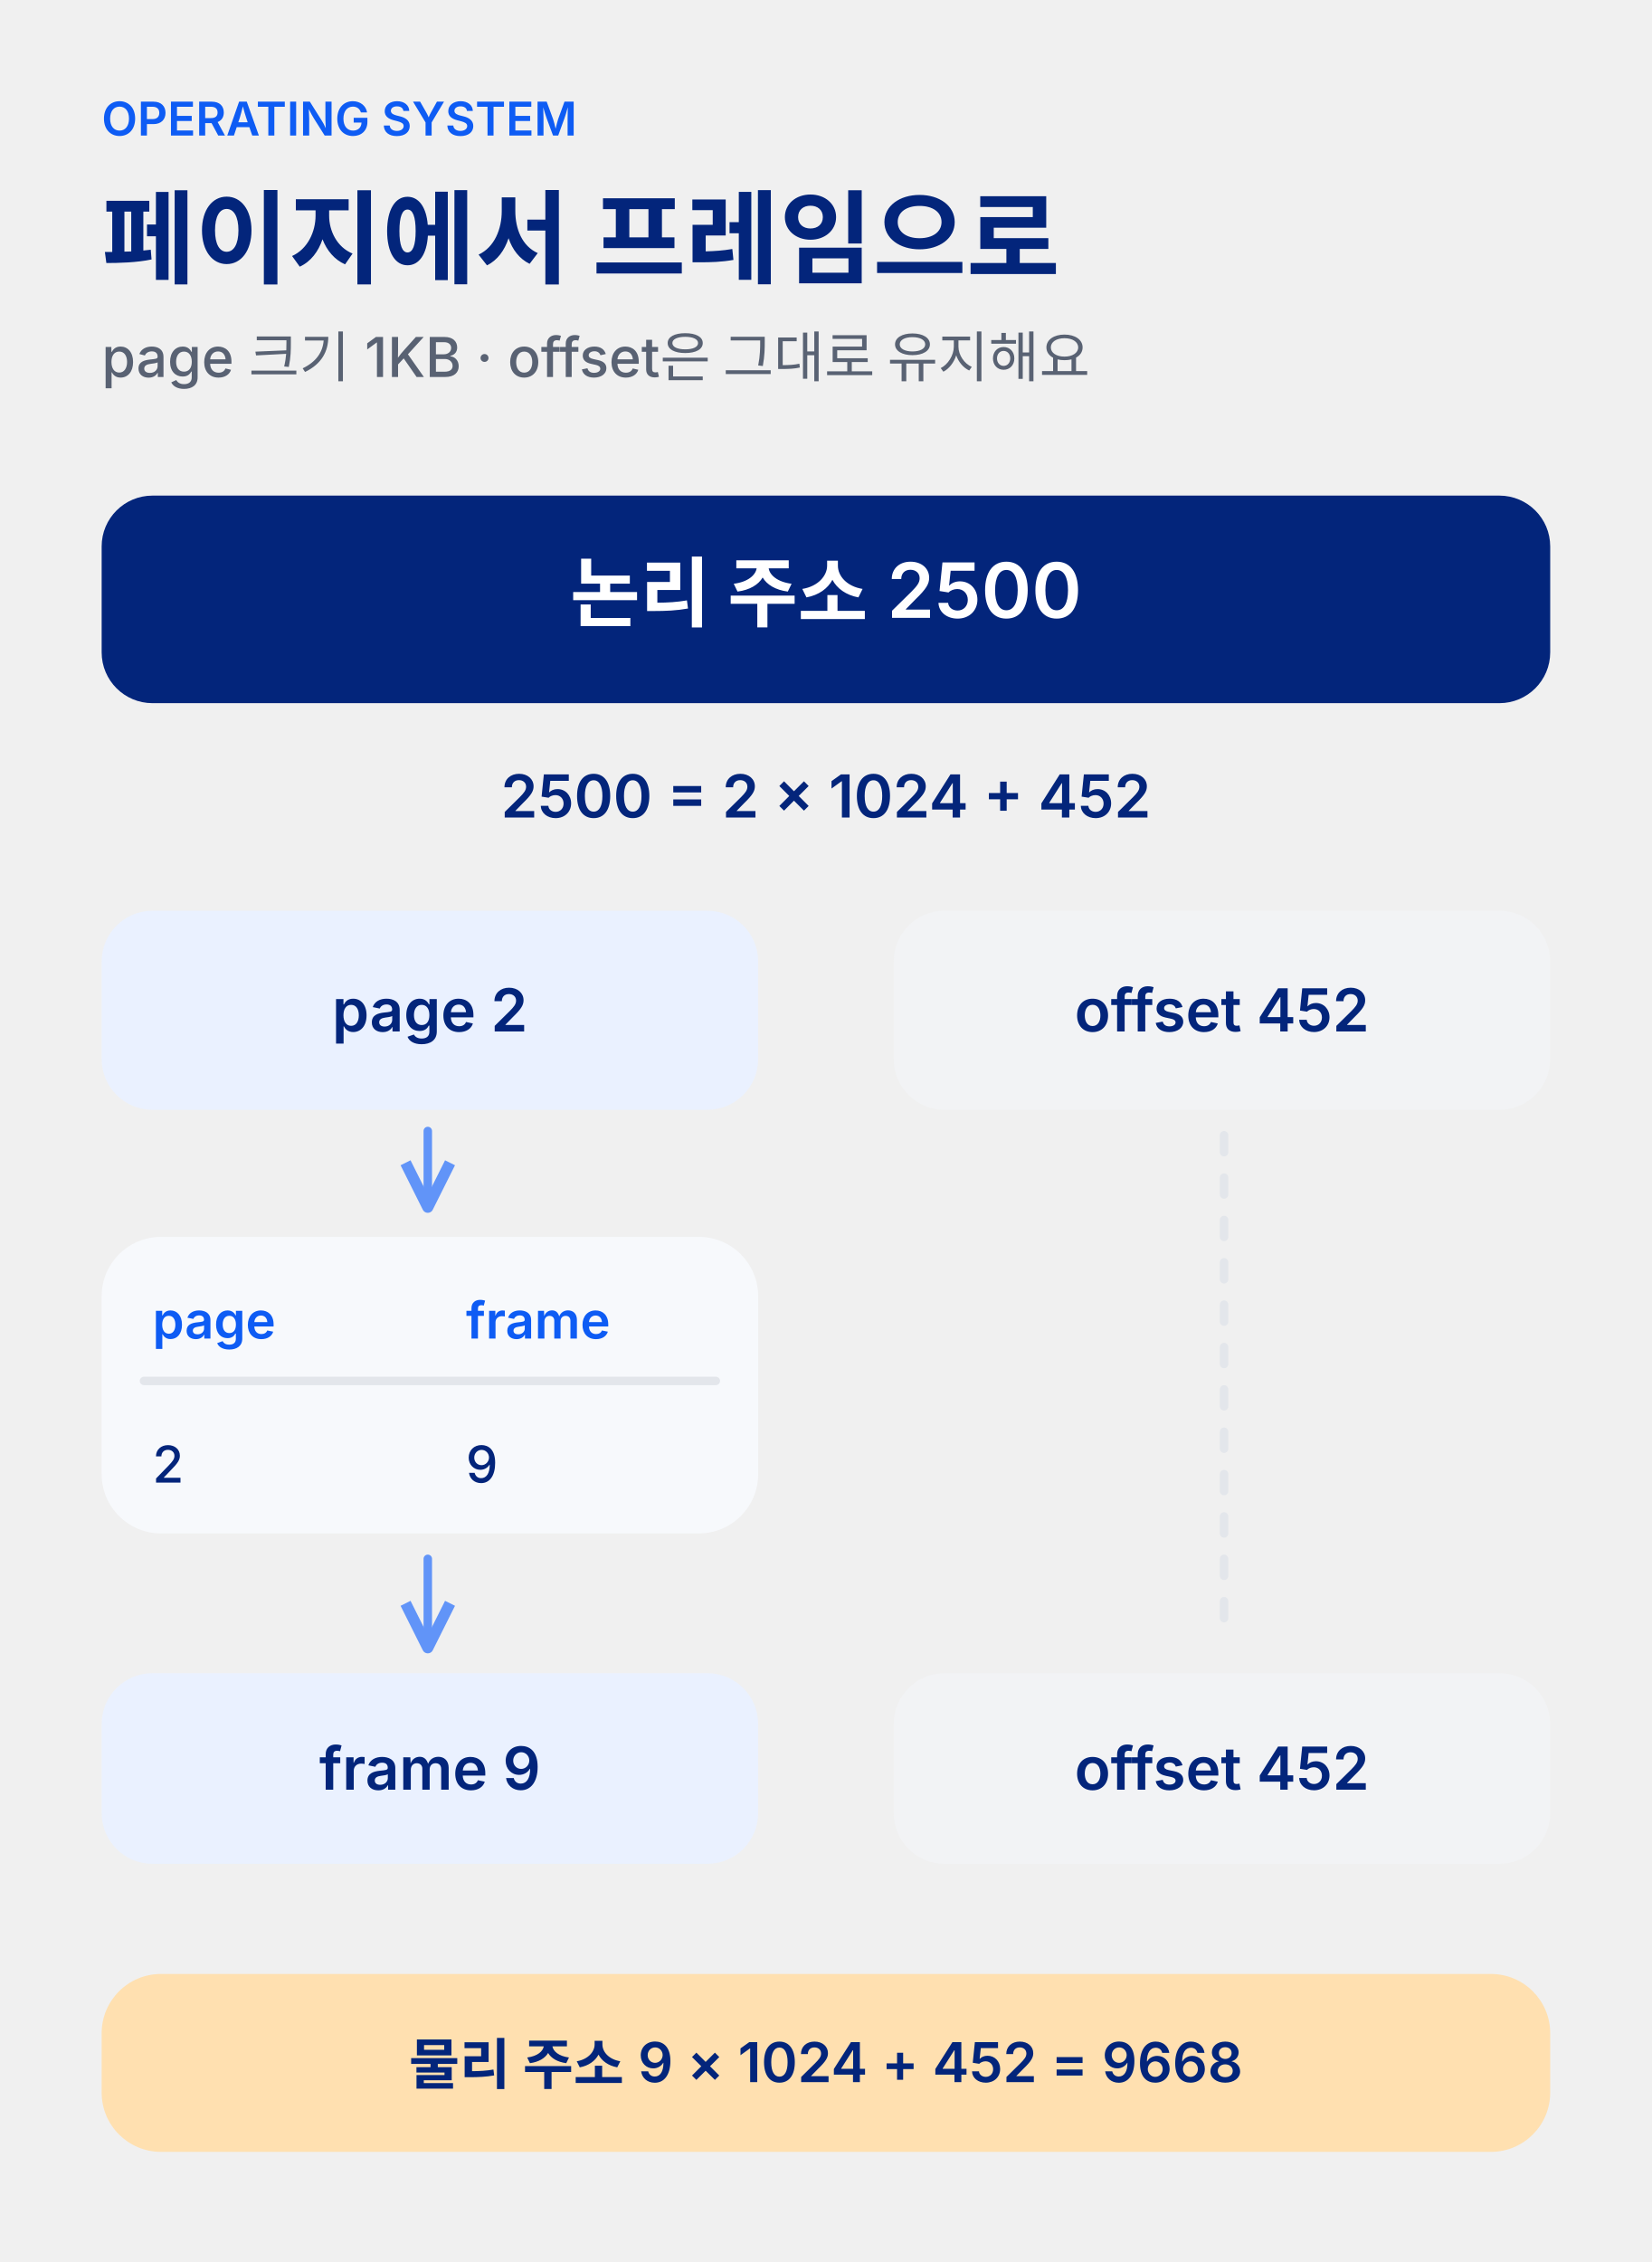
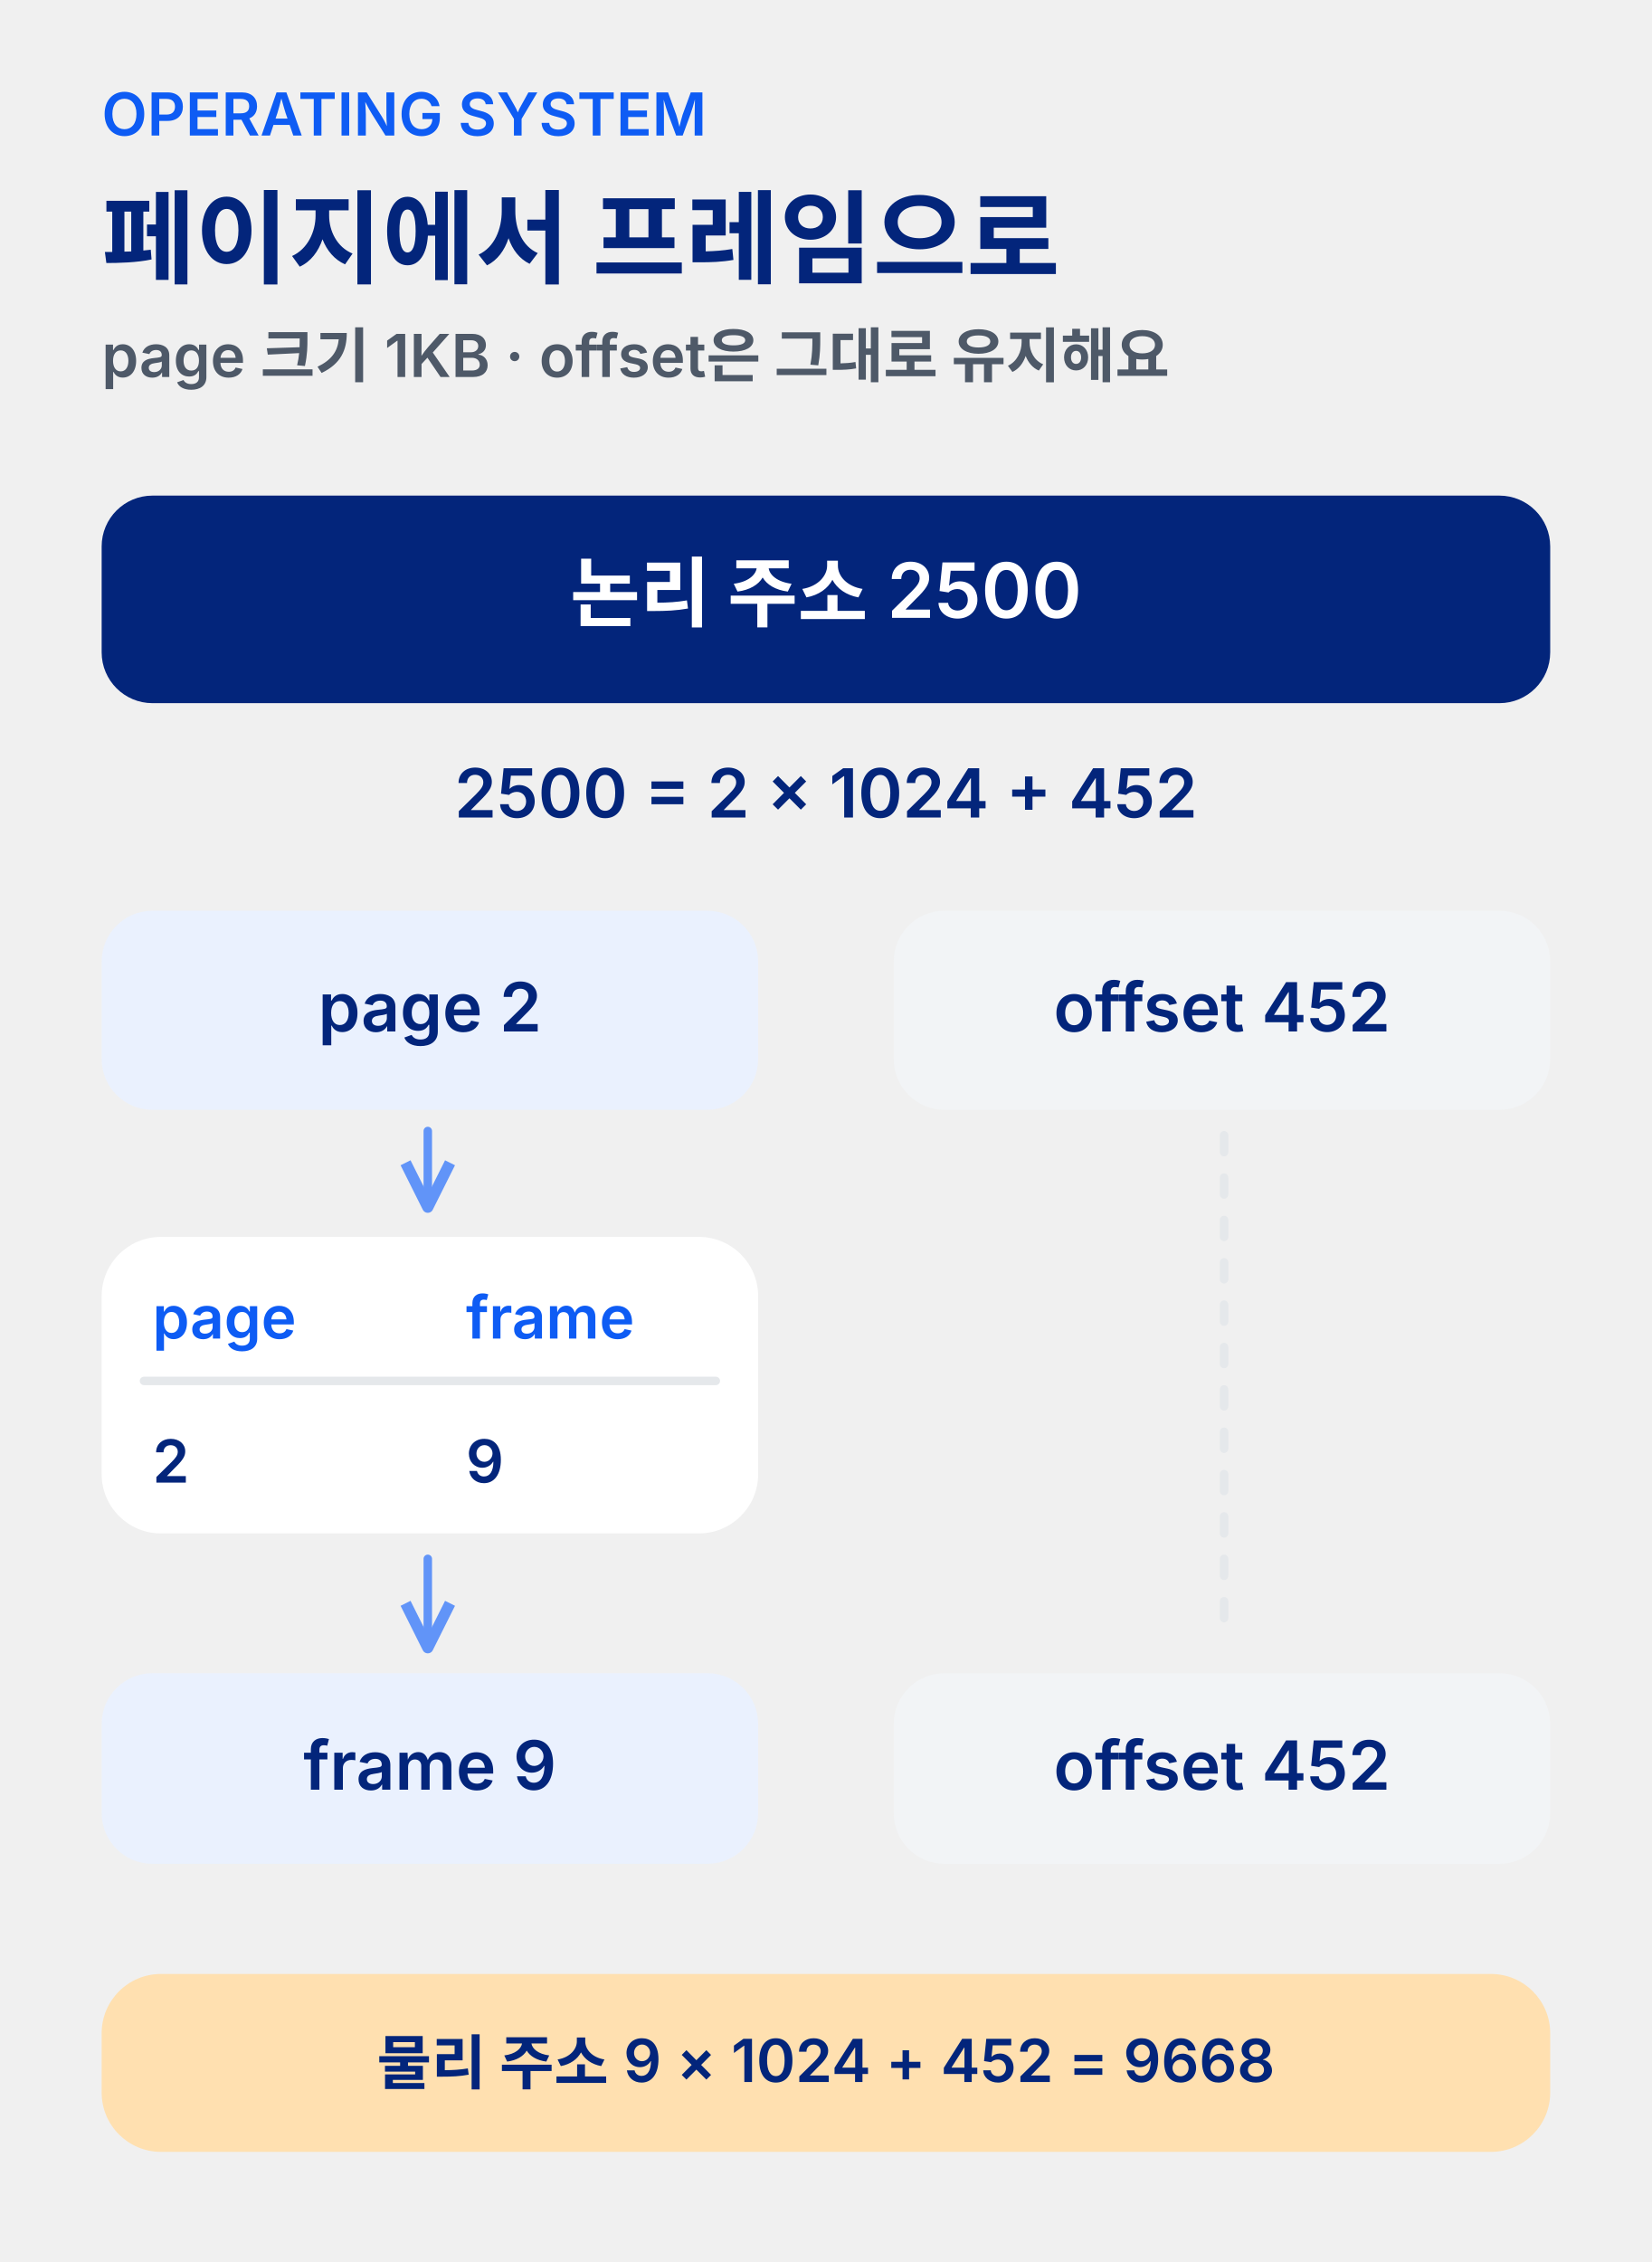
<svg xmlns="http://www.w3.org/2000/svg" width="390" height="534" viewBox="0 0 390 534" role="img" aria-labelledby="title desc">
  <defs>
    <marker id="arrow" viewBox="0 0 8 8" refX="7" refY="4" markerWidth="7" markerHeight="7" orient="auto-start-reverse">
      <path d="M1 1 L7 4 L1 7" fill="none" stroke="#6194F8" stroke-width="1.5" stroke-linejoin="round" />
    </marker>
  </defs>
  <g font-family="Pretendard, -apple-system, sans-serif">
-     <text x="24" y="32" font-size="11" fill="#0E5CF4" font-weight="600" text-anchor="start">OPERATING SYSTEM</text>
+     <text x="24" y="32" font-size="14" fill="#0E5CF4" font-weight="600" text-anchor="start">OPERATING SYSTEM</text>
    <text x="24" y="65" font-size="24" fill="#03257B" font-weight="700" text-anchor="start">페이지에서 프레임으로</text>
-     <text x="24" y="89" font-size="13" fill="#596273" font-weight="500" text-anchor="start">page 크기 1KB · offset은 그대로 유지해요</text>
+     <text x="24" y="89" font-size="14" fill="#4E5968" font-weight="600" text-anchor="start">page 크기 1KB · offset은 그대로 유지해요</text>
    <rect x="24" y="117" width="342" height="49" rx="12" fill="#03257B" stroke="none" />
    <text x="195.0" y="146.5" font-size="18" fill="white" font-weight="600" text-anchor="middle">논리 주소 2500</text>
-     <text x="195" y="193" font-size="14" fill="#03257B" font-weight="600" text-anchor="middle">2500 = 2 × 1024 + 452</text>
-     <rect x="24" y="215" width="155" height="47" rx="12" fill="#EAF1FF" stroke="none" />
-     <text x="101.5" y="243.5" font-size="14" fill="#03257B" font-weight="600" text-anchor="middle">page 2</text>
-     <rect x="211" y="215" width="155" height="47" rx="12" fill="#F2F3F5" stroke="none" />
-     <text x="288.5" y="243.5" font-size="14" fill="#03257B" font-weight="600" text-anchor="middle">offset 452</text>
+     <text x="195" y="193" font-size="16" fill="#03257B" font-weight="600" text-anchor="middle">2500 = 2 × 1024 + 452</text>
+     <rect x="24" y="215" width="155" height="47" rx="12" fill="#EAF1FE" stroke="none" />
+     <text x="101.5" y="243.5" font-size="16" fill="#03257B" font-weight="600" text-anchor="middle">page 2</text>
+     <rect x="211" y="215" width="155" height="47" rx="12" fill="#F2F4F6" stroke="none" />
+     <text x="288.5" y="243.5" font-size="16" fill="#03257B" font-weight="600" text-anchor="middle">offset 452</text>
    <path d="M101 267 L101 285" fill="none" stroke="#6194F8" stroke-width="2" stroke-linecap="round" marker-end="url(#arrow)" />
-     <rect x="24" y="292" width="155" height="70" rx="14" fill="#F7F9FC" stroke="none" />
-     <text x="36" y="316" font-size="12" fill="#0E5CF4" font-weight="600" text-anchor="start">page</text>
-     <text x="110" y="316" font-size="12" fill="#0E5CF4" font-weight="600" text-anchor="start">frame</text>
-     <path d="M34 326 L169 326" fill="none" stroke="#E3E6EB" stroke-width="2" stroke-linecap="round" />
-     <text x="36" y="350" font-size="12" fill="#03257B" font-weight="500" text-anchor="start">2</text>
-     <text x="110" y="350" font-size="12" fill="#03257B" font-weight="500" text-anchor="start">9</text>
+     <rect x="24" y="292" width="155" height="70" rx="14" fill="#FFFFFF" stroke="none" />
+     <text x="36" y="316" font-size="14" fill="#0E5CF4" font-weight="600" text-anchor="start">page</text>
+     <text x="110" y="316" font-size="14" fill="#0E5CF4" font-weight="600" text-anchor="start">frame</text>
+     <path d="M34 326 L169 326" fill="none" stroke="#E5E8EB" stroke-width="2" stroke-linecap="round" />
+     <text x="36" y="350" font-size="14" fill="#03257B" font-weight="600" text-anchor="start">2</text>
+     <text x="110" y="350" font-size="14" fill="#03257B" font-weight="600" text-anchor="start">9</text>
    <path d="M101 368 L101 389" fill="none" stroke="#6194F8" stroke-width="2" stroke-linecap="round" marker-end="url(#arrow)" />
-     <rect x="24" y="395" width="155" height="45" rx="12" fill="#EAF1FF" stroke="none" />
-     <text x="101.5" y="422.5" font-size="14" fill="#03257B" font-weight="600" text-anchor="middle">frame 9</text>
-     <rect x="211" y="395" width="155" height="45" rx="12" fill="#F2F3F5" stroke="none" />
-     <text x="288.5" y="422.5" font-size="14" fill="#03257B" font-weight="600" text-anchor="middle">offset 452</text>
-     <path d="M289 268 L289 387" fill="none" stroke="#E3E6EB" stroke-width="2" stroke-linecap="round" stroke-dasharray="4 6" />
+     <rect x="24" y="395" width="155" height="45" rx="12" fill="#EAF1FE" stroke="none" />
+     <text x="101.5" y="422.5" font-size="16" fill="#03257B" font-weight="600" text-anchor="middle">frame 9</text>
+     <rect x="211" y="395" width="155" height="45" rx="12" fill="#F2F4F6" stroke="none" />
+     <text x="288.5" y="422.5" font-size="16" fill="#03257B" font-weight="600" text-anchor="middle">offset 452</text>
+     <path d="M289 268 L289 387" fill="none" stroke="#E5E8EB" stroke-width="2" stroke-linecap="round" stroke-dasharray="4 6" />
    <rect x="24" y="466" width="342" height="42" rx="14" fill="#FFE0B0" stroke="none" />
-     <text x="195" y="492" font-size="13" fill="#03257B" font-weight="600" text-anchor="middle">물리 주소 9 × 1024 + 452 = 9668</text>
+     <text x="195" y="492" font-size="14" fill="#03257B" font-weight="600" text-anchor="middle">물리 주소 9 × 1024 + 452 = 9668</text>
  </g>
</svg>
